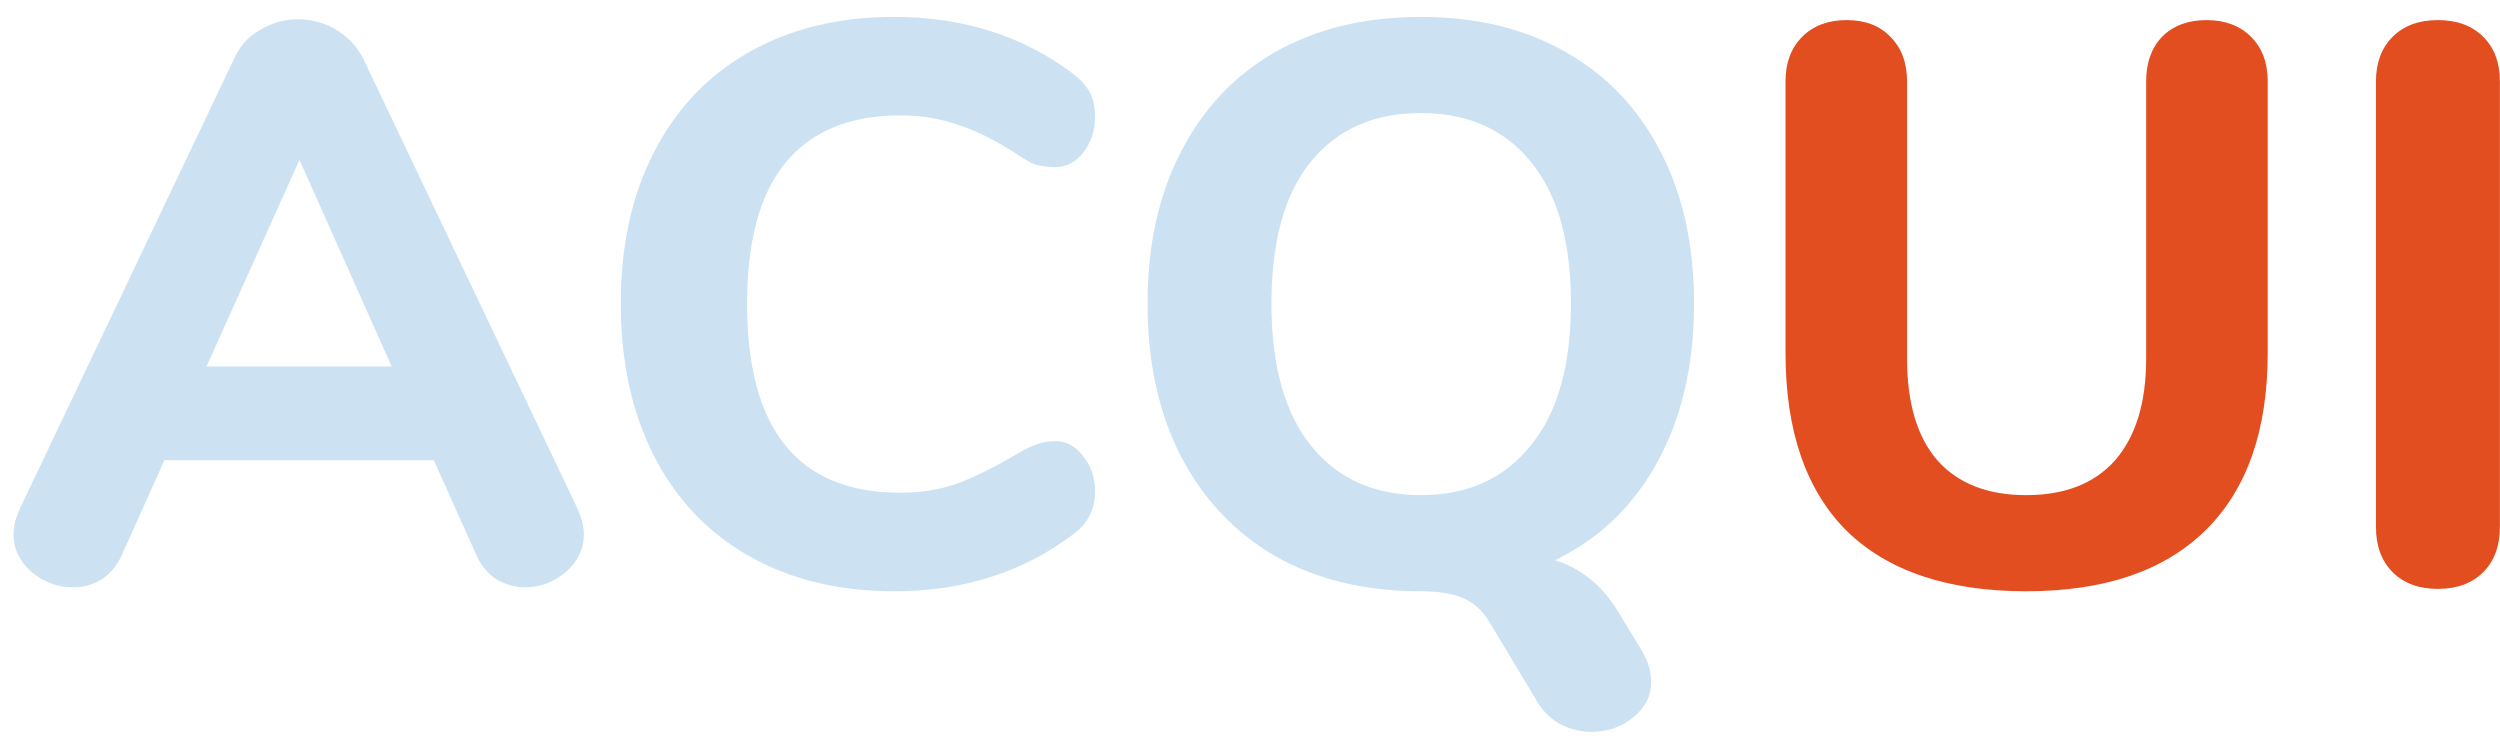
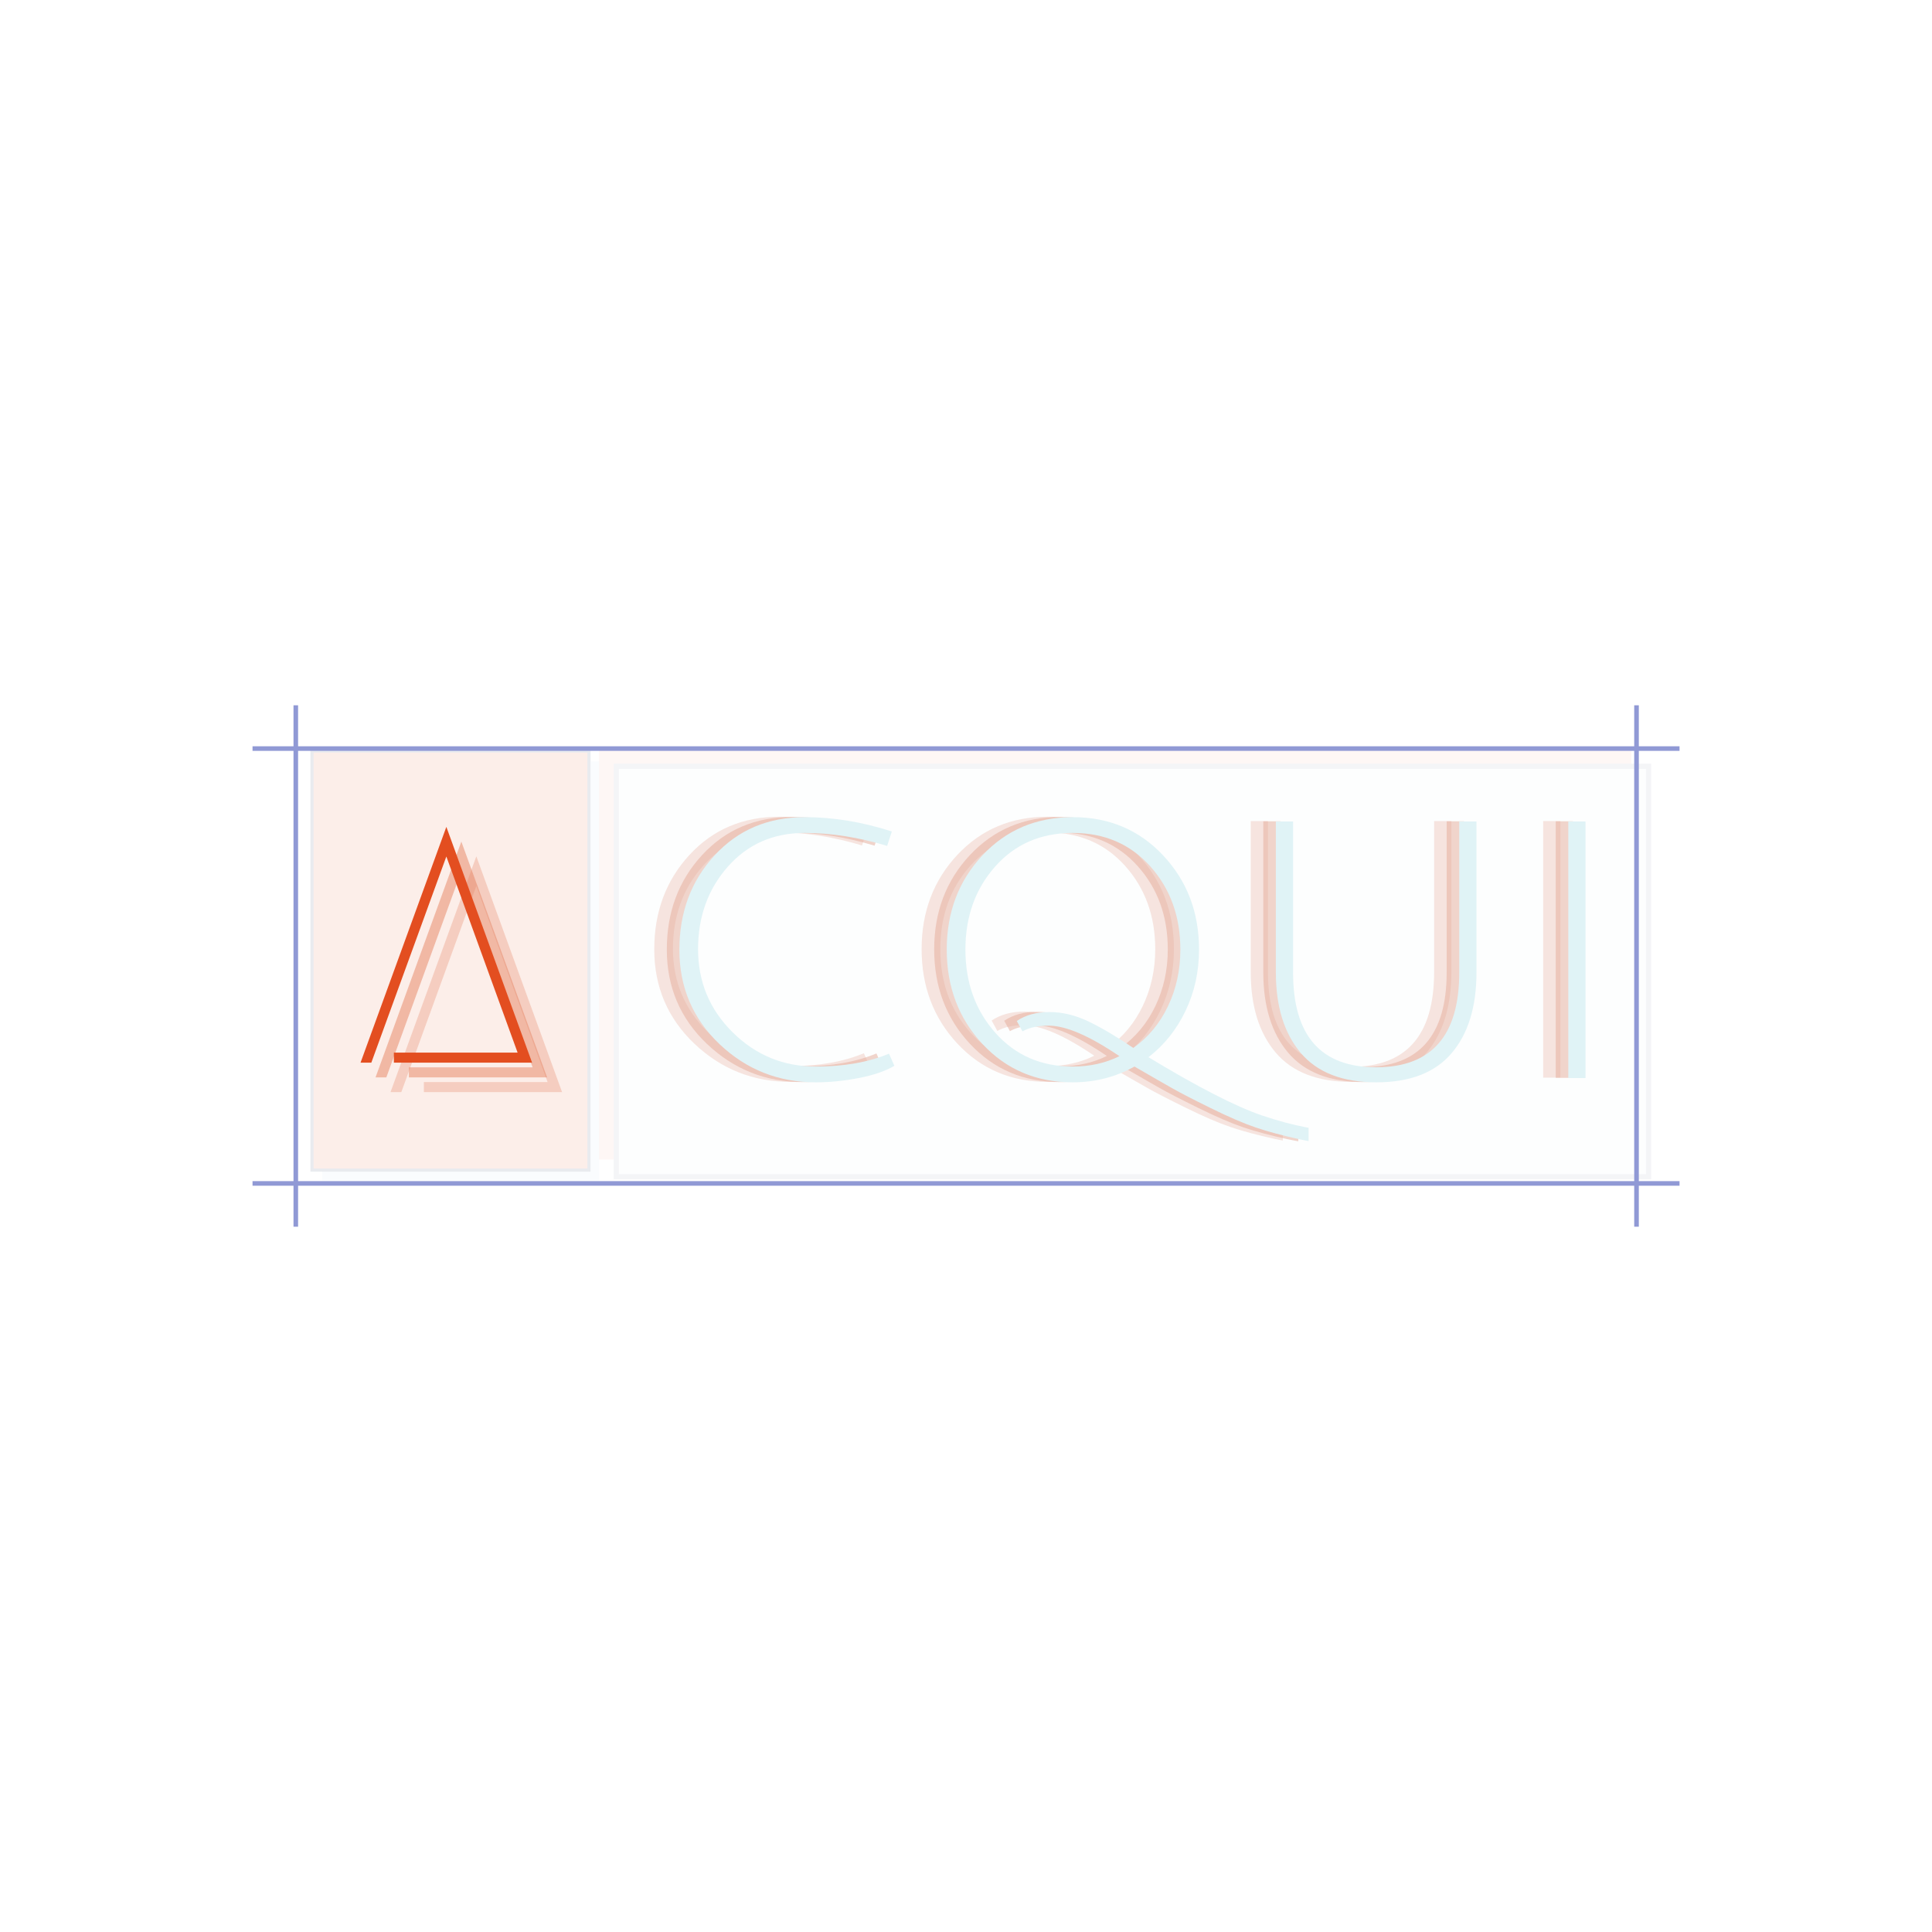
- <svg xmlns="http://www.w3.org/2000/svg" width="107" height="32" viewBox="0 0 107 32" fill="none">
-   <path d="M24.718 21.77C24.899 22.178 24.99 22.541 24.99 22.858C24.99 23.493 24.729 24.037 24.208 24.49C23.709 24.921 23.131 25.136 22.474 25.136C22.043 25.136 21.635 25.023 21.25 24.796C20.865 24.547 20.57 24.184 20.366 23.708L18.564 19.696H7.038L5.236 23.708C5.032 24.184 4.737 24.547 4.352 24.796C3.989 25.023 3.581 25.136 3.128 25.136C2.471 25.136 1.881 24.921 1.36 24.49C0.839 24.037 0.578 23.493 0.578 22.858C0.578 22.541 0.669 22.178 0.85 21.77L10.03 2.492C10.279 1.948 10.653 1.54 11.152 1.268C11.651 0.973 12.183 0.826 12.75 0.826C13.339 0.826 13.883 0.973 14.382 1.268C14.881 1.563 15.266 1.971 15.538 2.492L24.718 21.77ZM8.84 15.684H16.762L12.818 6.844L8.84 15.684ZM38.265 25.306C35.908 25.306 33.845 24.807 32.077 23.81C30.309 22.813 28.949 21.385 27.997 19.526C27.045 17.667 26.569 15.491 26.569 12.998C26.569 10.505 27.045 8.34 27.997 6.504C28.949 4.645 30.309 3.217 32.077 2.22C33.845 1.223 35.908 0.724 38.265 0.724C41.234 0.724 43.796 1.54 45.949 3.172C46.289 3.444 46.527 3.716 46.663 3.988C46.799 4.26 46.867 4.6 46.867 5.008C46.867 5.597 46.697 6.107 46.357 6.538C46.04 6.946 45.643 7.15 45.167 7.15C44.85 7.15 44.566 7.116 44.317 7.048C44.09 6.957 43.83 6.81 43.535 6.606C42.629 6.017 41.79 5.597 41.019 5.348C40.248 5.076 39.421 4.94 38.537 4.94C36.361 4.94 34.718 5.62 33.607 6.98C32.519 8.317 31.975 10.323 31.975 12.998C31.975 18.393 34.163 21.09 38.537 21.09C39.376 21.09 40.169 20.965 40.917 20.716C41.665 20.444 42.538 20.013 43.535 19.424C43.875 19.22 44.158 19.084 44.385 19.016C44.612 18.925 44.873 18.88 45.167 18.88C45.643 18.88 46.04 19.095 46.357 19.526C46.697 19.934 46.867 20.433 46.867 21.022C46.867 21.43 46.788 21.781 46.629 22.076C46.493 22.348 46.267 22.609 45.949 22.858C43.796 24.49 41.234 25.306 38.265 25.306ZM70.194 27.72C70.511 28.219 70.67 28.706 70.67 29.182C70.67 29.794 70.409 30.304 69.888 30.712C69.389 31.12 68.8 31.324 68.12 31.324C67.644 31.324 67.191 31.211 66.76 30.984C66.352 30.757 66.023 30.429 65.774 29.998L63.734 26.598C63.462 26.145 63.099 25.816 62.646 25.612C62.193 25.408 61.581 25.306 60.81 25.306C58.43 25.306 56.356 24.807 54.588 23.81C52.843 22.79 51.494 21.362 50.542 19.526C49.59 17.667 49.114 15.491 49.114 12.998C49.114 10.505 49.59 8.34 50.542 6.504C51.494 4.645 52.843 3.217 54.588 2.22C56.356 1.223 58.43 0.724 60.81 0.724C63.19 0.724 65.253 1.223 66.998 2.22C68.766 3.217 70.126 4.645 71.078 6.504C72.03 8.34 72.506 10.505 72.506 12.998C72.506 15.605 71.985 17.86 70.942 19.764C69.922 21.645 68.46 23.051 66.556 23.98C67.667 24.32 68.562 25.045 69.242 26.156L70.194 27.72ZM60.81 21.192C62.805 21.192 64.369 20.489 65.502 19.084C66.658 17.679 67.236 15.65 67.236 12.998C67.236 10.346 66.669 8.329 65.536 6.946C64.403 5.541 62.827 4.838 60.81 4.838C58.793 4.838 57.217 5.541 56.084 6.946C54.973 8.329 54.418 10.346 54.418 12.998C54.418 15.65 54.985 17.679 56.118 19.084C57.251 20.489 58.815 21.192 60.81 21.192Z" fill="#CCE2F2" />
-   <path d="M86.722 25.306C83.367 25.306 80.806 24.445 79.038 22.722C77.292 20.977 76.42 18.438 76.42 15.106V3.478C76.42 2.685 76.658 2.05 77.134 1.574C77.61 1.098 78.244 0.86 79.038 0.86C79.831 0.86 80.454 1.098 80.908 1.574C81.384 2.05 81.622 2.685 81.622 3.478V15.344C81.622 17.248 82.052 18.699 82.914 19.696C83.798 20.693 85.067 21.192 86.722 21.192C88.376 21.192 89.646 20.693 90.53 19.696C91.414 18.676 91.856 17.225 91.856 15.344V3.478C91.856 2.685 92.082 2.05 92.536 1.574C93.012 1.098 93.646 0.86 94.44 0.86C95.233 0.86 95.868 1.098 96.344 1.574C96.82 2.05 97.058 2.685 97.058 3.478V15.106C97.058 18.415 96.174 20.943 94.406 22.688C92.638 24.433 90.076 25.306 86.722 25.306ZM104.343 25.204C103.527 25.204 102.881 24.966 102.405 24.49C101.929 24.014 101.691 23.368 101.691 22.552V3.478C101.691 2.685 101.929 2.05 102.405 1.574C102.881 1.098 103.527 0.86 104.343 0.86C105.159 0.86 105.805 1.098 106.281 1.574C106.757 2.05 106.995 2.685 106.995 3.478V22.552C106.995 23.368 106.757 24.014 106.281 24.49C105.805 24.966 105.159 25.204 104.343 25.204Z" fill="#E34E20" />
+ <svg xmlns="http://www.w3.org/2000/svg" xmlns:xlink="http://www.w3.org/1999/xlink" width="375pt" height="375pt" viewBox="0 0 375 375" version="1.2">
+   <defs>
+     <g>
+       <symbol overflow="visible" id="glyph0-0">
+         <path style="stroke:none;" d="M 3.266 0 L 3.266 -37.859 L 29.375 -37.859 L 29.375 0 Z M 5.219 -1.953 L 27.422 -1.953 L 27.422 -35.906 L 5.219 -35.906 Z M 5.219 -1.953 " />
+       </symbol>
+       <symbol overflow="visible" id="glyph0-1">
+         <path style="stroke:none;" d="M 7.641 -1.953 L 31.656 -1.953 L 17.828 -40.016 L 3.266 0 L 1.172 0 L 17.828 -45.766 L 34.469 0 L 7.641 0 Z M 7.641 -1.953 " />
+       </symbol>
+       <symbol overflow="visible" id="glyph1-0">
+         <path style="stroke:none;" d="" />
+       </symbol>
+       <symbol overflow="visible" id="glyph1-1">
+         <path style="stroke:none;" d="M 32.734 0.828 C 25.492 0.828 19.27 -1.641 14.062 -6.578 C 8.863 -11.523 6.266 -17.629 6.266 -24.891 C 6.266 -32.16 8.539 -38.27 13.094 -43.219 C 17.645 -48.164 23.473 -50.641 30.578 -50.641 C 36.148 -50.641 41.789 -49.711 47.5 -47.859 L 46.594 -45.062 C 41.02 -46.738 35.68 -47.578 30.578 -47.578 C 24.492 -47.578 19.523 -45.395 15.672 -41.031 C 11.816 -36.664 9.891 -31.32 9.891 -25 C 9.891 -18.688 12.129 -13.312 16.609 -8.875 C 21.086 -4.445 26.461 -2.234 32.734 -2.234 C 38.211 -2.234 42.953 -3.066 46.953 -4.734 L 48 -2.375 C 46.227 -1.344 43.914 -0.551 41.062 0 C 38.207 0.551 35.43 0.828 32.734 0.828 Z M 32.734 0.828 " />
+       </symbol>
+       <symbol overflow="visible" id="glyph1-2">
+         <path style="stroke:none;" d="M 13.188 -6.625 C 8.57 -11.594 6.266 -17.695 6.266 -24.938 C 6.266 -32.176 8.57 -38.27 13.188 -43.219 C 17.812 -48.164 23.656 -50.641 30.719 -50.641 C 37.781 -50.641 43.629 -48.164 48.266 -43.219 C 52.91 -38.27 55.234 -32.176 55.234 -24.938 C 55.234 -20.664 54.363 -16.707 52.625 -13.062 C 50.883 -9.414 48.484 -6.41 45.422 -4.047 C 54.93 1.711 62.266 5.477 67.422 7.25 C 73.555 9.332 79.082 10.375 84 10.375 C 86.832 10.375 90.062 10.004 93.688 9.266 C 97.312 8.523 99.91 7.758 101.484 6.969 L 102.328 8.922 C 100.516 9.848 97.738 10.75 94 11.625 C 90.258 12.508 86.926 12.953 84 12.953 C 81.07 12.953 77.973 12.594 74.703 11.875 C 71.43 11.156 68.625 10.398 66.281 9.609 C 63.938 8.816 61.02 7.562 57.531 5.844 C 54.051 4.133 51.555 2.848 50.047 1.984 C 48.535 1.129 46.086 -0.273 42.703 -2.234 C 39.035 -0.191 35.039 0.828 30.719 0.828 C 23.656 0.828 17.812 -1.656 13.188 -6.625 Z M 15.672 -41.062 C 11.816 -36.719 9.891 -31.344 9.891 -24.938 C 9.891 -18.531 11.828 -13.145 15.703 -8.781 C 19.586 -4.414 24.594 -2.234 30.719 -2.234 C 34.062 -2.234 37.082 -2.906 39.781 -4.25 C 33.969 -8.195 29.391 -10.172 26.047 -10.172 C 23.961 -10.172 22.27 -9.801 20.969 -9.062 L 19.859 -11.078 C 21.566 -12.234 23.676 -12.812 26.188 -12.812 C 28.695 -12.812 31.219 -12.207 33.75 -11 C 36.281 -9.789 39.191 -8.07 42.484 -5.844 C 45.367 -7.895 47.609 -10.594 49.203 -13.938 C 50.805 -17.281 51.609 -20.945 51.609 -24.938 C 51.609 -31.344 49.672 -36.719 45.797 -41.062 C 41.922 -45.406 36.895 -47.578 30.719 -47.578 C 24.539 -47.578 19.523 -45.406 15.672 -41.062 Z M 15.672 -41.062 " />
+       </symbol>
+       <symbol overflow="visible" id="glyph1-3">
+         <path style="stroke:none;" d="M 42.766 -4.844 C 39.566 -1.062 34.691 0.828 28.141 0.828 C 21.586 0.828 16.695 -1.07 13.469 -4.875 C 10.25 -8.688 8.641 -13.891 8.641 -20.484 L 8.641 -49.797 L 11.984 -49.797 L 11.984 -20.484 C 11.984 -8.223 17.359 -2.094 28.109 -2.094 C 38.859 -2.094 44.234 -8.223 44.234 -20.484 L 44.234 -49.797 L 47.578 -49.797 L 47.578 -20.484 C 47.578 -13.836 45.973 -8.625 42.766 -4.844 Z M 42.766 -4.844 " />
+       </symbol>
+       <symbol overflow="visible" id="glyph1-4">
+         <path style="stroke:none;" d="M 9.188 0 L 9.188 -49.797 L 12.531 -49.797 L 12.531 0 Z M 9.188 0 " />
+       </symbol>
+     </g>
+     <filter id="alpha" filterUnits="objectBoundingBox" x="0%" y="0%" width="100%" height="100%">
+       <feColorMatrix type="matrix" in="SourceGraphic" values="0 0 0 0 1 0 0 0 0 1 0 0 0 0 1 0 0 0 1 0" />
+     </filter>
+     <mask id="mask0">
+       <g filter="url(#alpha)">
+         <rect x="0" y="0" width="375" height="375" style="fill:rgb(0%,0%,0%);fill-opacity:0.047;stroke:none;" />
+       </g>
+     </mask>
+     <clipPath id="clip2">
+       <path d="M 4 4 L 205 4 L 205 84.961 L 4 84.961 Z M 4 4 " />
+     </clipPath>
+     <clipPath id="clip3">
+       <path d="M 4 4 L 205.641 4 L 205.641 84.961 L 4 84.961 Z M 4 4 " />
+     </clipPath>
+     <clipPath id="clip1">
+       <rect x="0" y="0" width="206" height="85" />
+     </clipPath>
+     <g id="surface5" clip-path="url(#clip1)">
+       <path style=" stroke:none;fill-rule:nonzero;fill:rgb(89.02%,30.589%,12.549%);fill-opacity:1;" d="M 201.652 81.066 L 1.281 81.066 L 1.281 1.395 L 201.652 1.395 Z M 201.652 81.066 " />
+       <g clip-path="url(#clip2)" clip-rule="nonzero">
+         <path style=" stroke:none;fill-rule:nonzero;fill:rgb(79.999%,88.629%,94.899%);fill-opacity:1;" d="M 204.992 84.406 L 4.621 84.406 L 4.621 4.738 L 204.992 4.738 Z M 204.992 84.406 " />
+       </g>
+       <g clip-path="url(#clip3)" clip-rule="nonzero">
+         <path style=" stroke:none;fill-rule:nonzero;fill:rgb(11.76%,18.039%,37.25%);fill-opacity:1;" d="M 4.117 4.23 L 205.5 4.23 L 205.5 84.914 L 4.117 84.914 Z M 204.488 5.246 L 5.129 5.246 L 5.129 83.902 L 204.488 83.902 Z M 204.488 5.246 " />
+       </g>
+     </g>
+     <mask id="mask1">
+       <g filter="url(#alpha)">
+         <rect x="0" y="0" width="375" height="375" style="fill:rgb(0%,0%,0%);fill-opacity:0.098;stroke:none;" />
+       </g>
+     </mask>
+     <clipPath id="clip5">
+       <path d="M 2 2 L 57 2 L 57 84.922 L 2 84.922 Z M 2 2 " />
+     </clipPath>
+     <clipPath id="clip6">
+       <path d="M 0.238 0.441 L 55 0.441 L 55 83 L 0.238 83 Z M 0.238 0.441 " />
+     </clipPath>
+     <clipPath id="clip4">
+       <rect x="0" y="0" width="58" height="85" />
+     </clipPath>
+     <g id="surface8" clip-path="url(#clip4)">
+       <g clip-path="url(#clip5)" clip-rule="nonzero">
+         <path style=" stroke:none;fill-rule:nonzero;fill:rgb(79.999%,88.629%,94.899%);fill-opacity:1;" d="M 2.57 2.785 L 56.324 2.785 L 56.324 84.133 L 2.57 84.133 Z M 2.57 2.785 " />
+       </g>
+       <g clip-path="url(#clip6)" clip-rule="nonzero">
+         <path style=" stroke:none;fill-rule:nonzero;fill:rgb(89.02%,30.589%,12.549%);fill-opacity:1;" d="M 0.559 0.77 L 54.316 0.77 L 54.316 82.117 L 0.559 82.117 Z M 0.559 0.77 " />
+         <path style=" stroke:none;fill-rule:nonzero;fill:rgb(11.76%,18.039%,37.25%);fill-opacity:1;" d="M 54.621 82.422 L 0.254 82.422 L 0.254 0.465 L 54.621 0.465 Z M 0.863 81.812 L 54.012 81.812 L 54.012 1.074 L 0.863 1.074 Z M 0.863 81.812 " />
+       </g>
+     </g>
+     <clipPath id="clip7">
+       <path d="M 178 158 L 249 158 L 249 223 L 178 223 Z M 178 158 " />
+     </clipPath>
+     <clipPath id="clip8">
+       <path d="M 181 158 L 252 158 L 252 223 L 181 223 Z M 181 158 " />
+     </clipPath>
+     <clipPath id="clip9">
+       <path d="M 183 158 L 254 158 L 254 223 L 183 223 Z M 183 158 " />
+     </clipPath>
+   </defs>
+   <g id="surface1">
+     <use xlink:href="#surface5" transform="matrix(1,0,0,1,115,144)" mask="url(#mask0)" />
+     <use xlink:href="#surface8" transform="matrix(1,0,0,1,60,145)" mask="url(#mask1)" />
+     <g style="fill:rgb(90.199%,50.589%,38.039%);fill-opacity:0.302;">
+       <use xlink:href="#glyph0-1" x="74.629" y="211.98" />
+     </g>
+     <g style="fill:rgb(90.199%,50.589%,38.039%);fill-opacity:0.502;">
+       <use xlink:href="#glyph0-1" x="71.719" y="209.12" />
+     </g>
+     <g style="fill:rgb(89.02%,30.589%,12.549%);fill-opacity:1;">
+       <use xlink:href="#glyph0-1" x="68.809" y="206.26" />
+     </g>
+     <path style=" stroke:none;fill-rule:nonzero;fill:rgb(56.47%,59.999%,83.53%);fill-opacity:1;" d="M 318.094 148.957 L 318.094 145.742 L 325.996 145.742 L 325.996 144.852 L 318.094 144.852 L 318.094 136.898 L 317.199 136.898 L 317.199 144.852 L 57.859 144.852 L 57.859 136.898 L 56.969 136.898 L 56.969 144.852 L 49.016 144.852 L 49.016 145.742 L 56.969 145.742 L 56.969 229.258 L 49.016 229.258 L 49.016 230.148 L 56.969 230.148 L 56.969 238.102 L 57.859 238.102 L 57.859 230.148 L 317.199 230.148 L 317.199 238.102 L 318.094 238.102 L 318.094 230.148 L 325.996 230.148 L 325.996 229.258 L 318.094 229.258 Z M 317.199 148.957 L 317.199 229.258 L 57.859 229.258 L 57.859 145.742 L 317.199 145.742 Z M 317.199 148.957 " />
+     <g style="fill:rgb(89.409%,66.669%,59.61%);fill-opacity:0.302;">
+       <use xlink:href="#glyph1-1" x="120.726" y="209.165" />
+     </g>
+     <g clip-path="url(#clip7)" clip-rule="nonzero">
+       <g style="fill:rgb(89.409%,66.669%,59.61%);fill-opacity:0.302;">
+         <use xlink:href="#glyph1-2" x="172.62" y="209.165" />
+       </g>
+     </g>
+     <g style="fill:rgb(89.409%,66.669%,59.61%);fill-opacity:0.302;">
+       <use xlink:href="#glyph1-3" x="234.127" y="209.165" />
+     </g>
+     <g style="fill:rgb(89.409%,66.669%,59.61%);fill-opacity:0.302;">
+       <use xlink:href="#glyph1-4" x="290.339" y="209.165" />
+     </g>
+     <g style="fill:rgb(89.409%,66.669%,59.61%);fill-opacity:0.502;">
+       <use xlink:href="#glyph1-1" x="123.164" y="209.207" />
+     </g>
+     <g clip-path="url(#clip8)" clip-rule="nonzero">
+       <g style="fill:rgb(89.409%,66.669%,59.61%);fill-opacity:0.502;">
+         <use xlink:href="#glyph1-2" x="175.058" y="209.207" />
+       </g>
+     </g>
+     <g style="fill:rgb(89.409%,66.669%,59.61%);fill-opacity:0.502;">
+       <use xlink:href="#glyph1-3" x="236.565" y="209.207" />
+     </g>
+     <g style="fill:rgb(89.409%,66.669%,59.61%);fill-opacity:0.502;">
+       <use xlink:href="#glyph1-4" x="292.777" y="209.207" />
+     </g>
+     <g style="fill:rgb(87.839%,95.29%,96.469%);fill-opacity:1;">
+       <use xlink:href="#glyph1-1" x="125.602" y="209.25" />
+     </g>
+     <g clip-path="url(#clip9)" clip-rule="nonzero">
+       <g style="fill:rgb(87.839%,95.29%,96.469%);fill-opacity:1;">
+         <use xlink:href="#glyph1-2" x="177.496" y="209.25" />
+       </g>
+     </g>
+     <g style="fill:rgb(87.839%,95.29%,96.469%);fill-opacity:1;">
+       <use xlink:href="#glyph1-3" x="239.003" y="209.25" />
+     </g>
+     <g style="fill:rgb(87.839%,95.29%,96.469%);fill-opacity:1;">
+       <use xlink:href="#glyph1-4" x="295.215" y="209.25" />
+     </g>
+   </g>
</svg>
